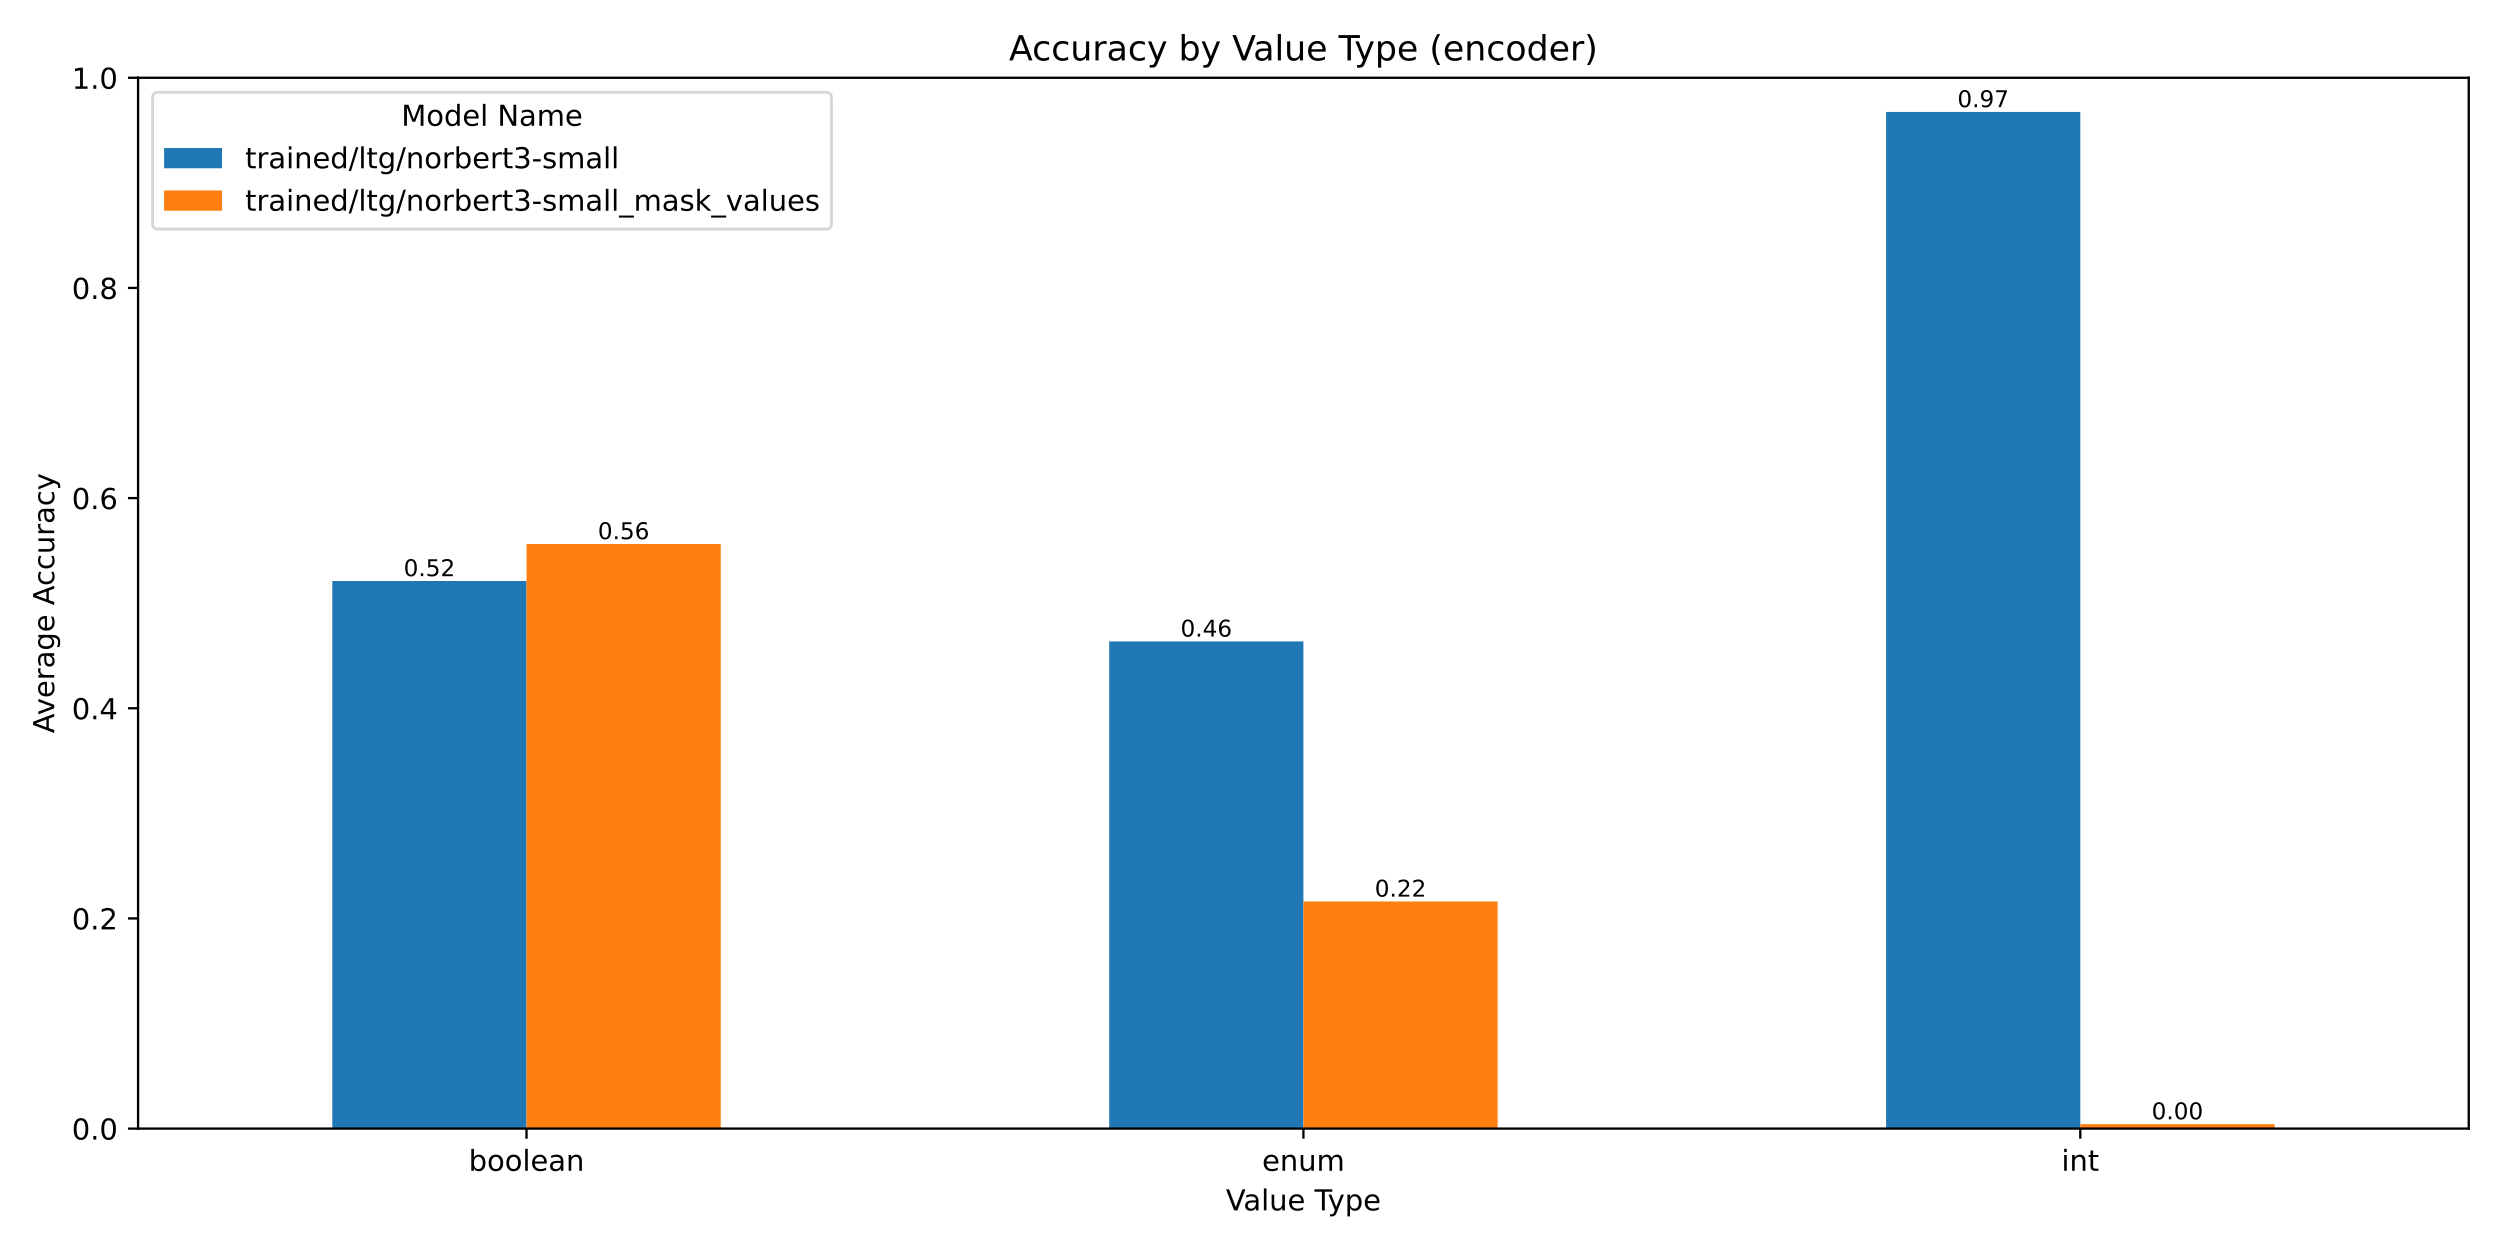
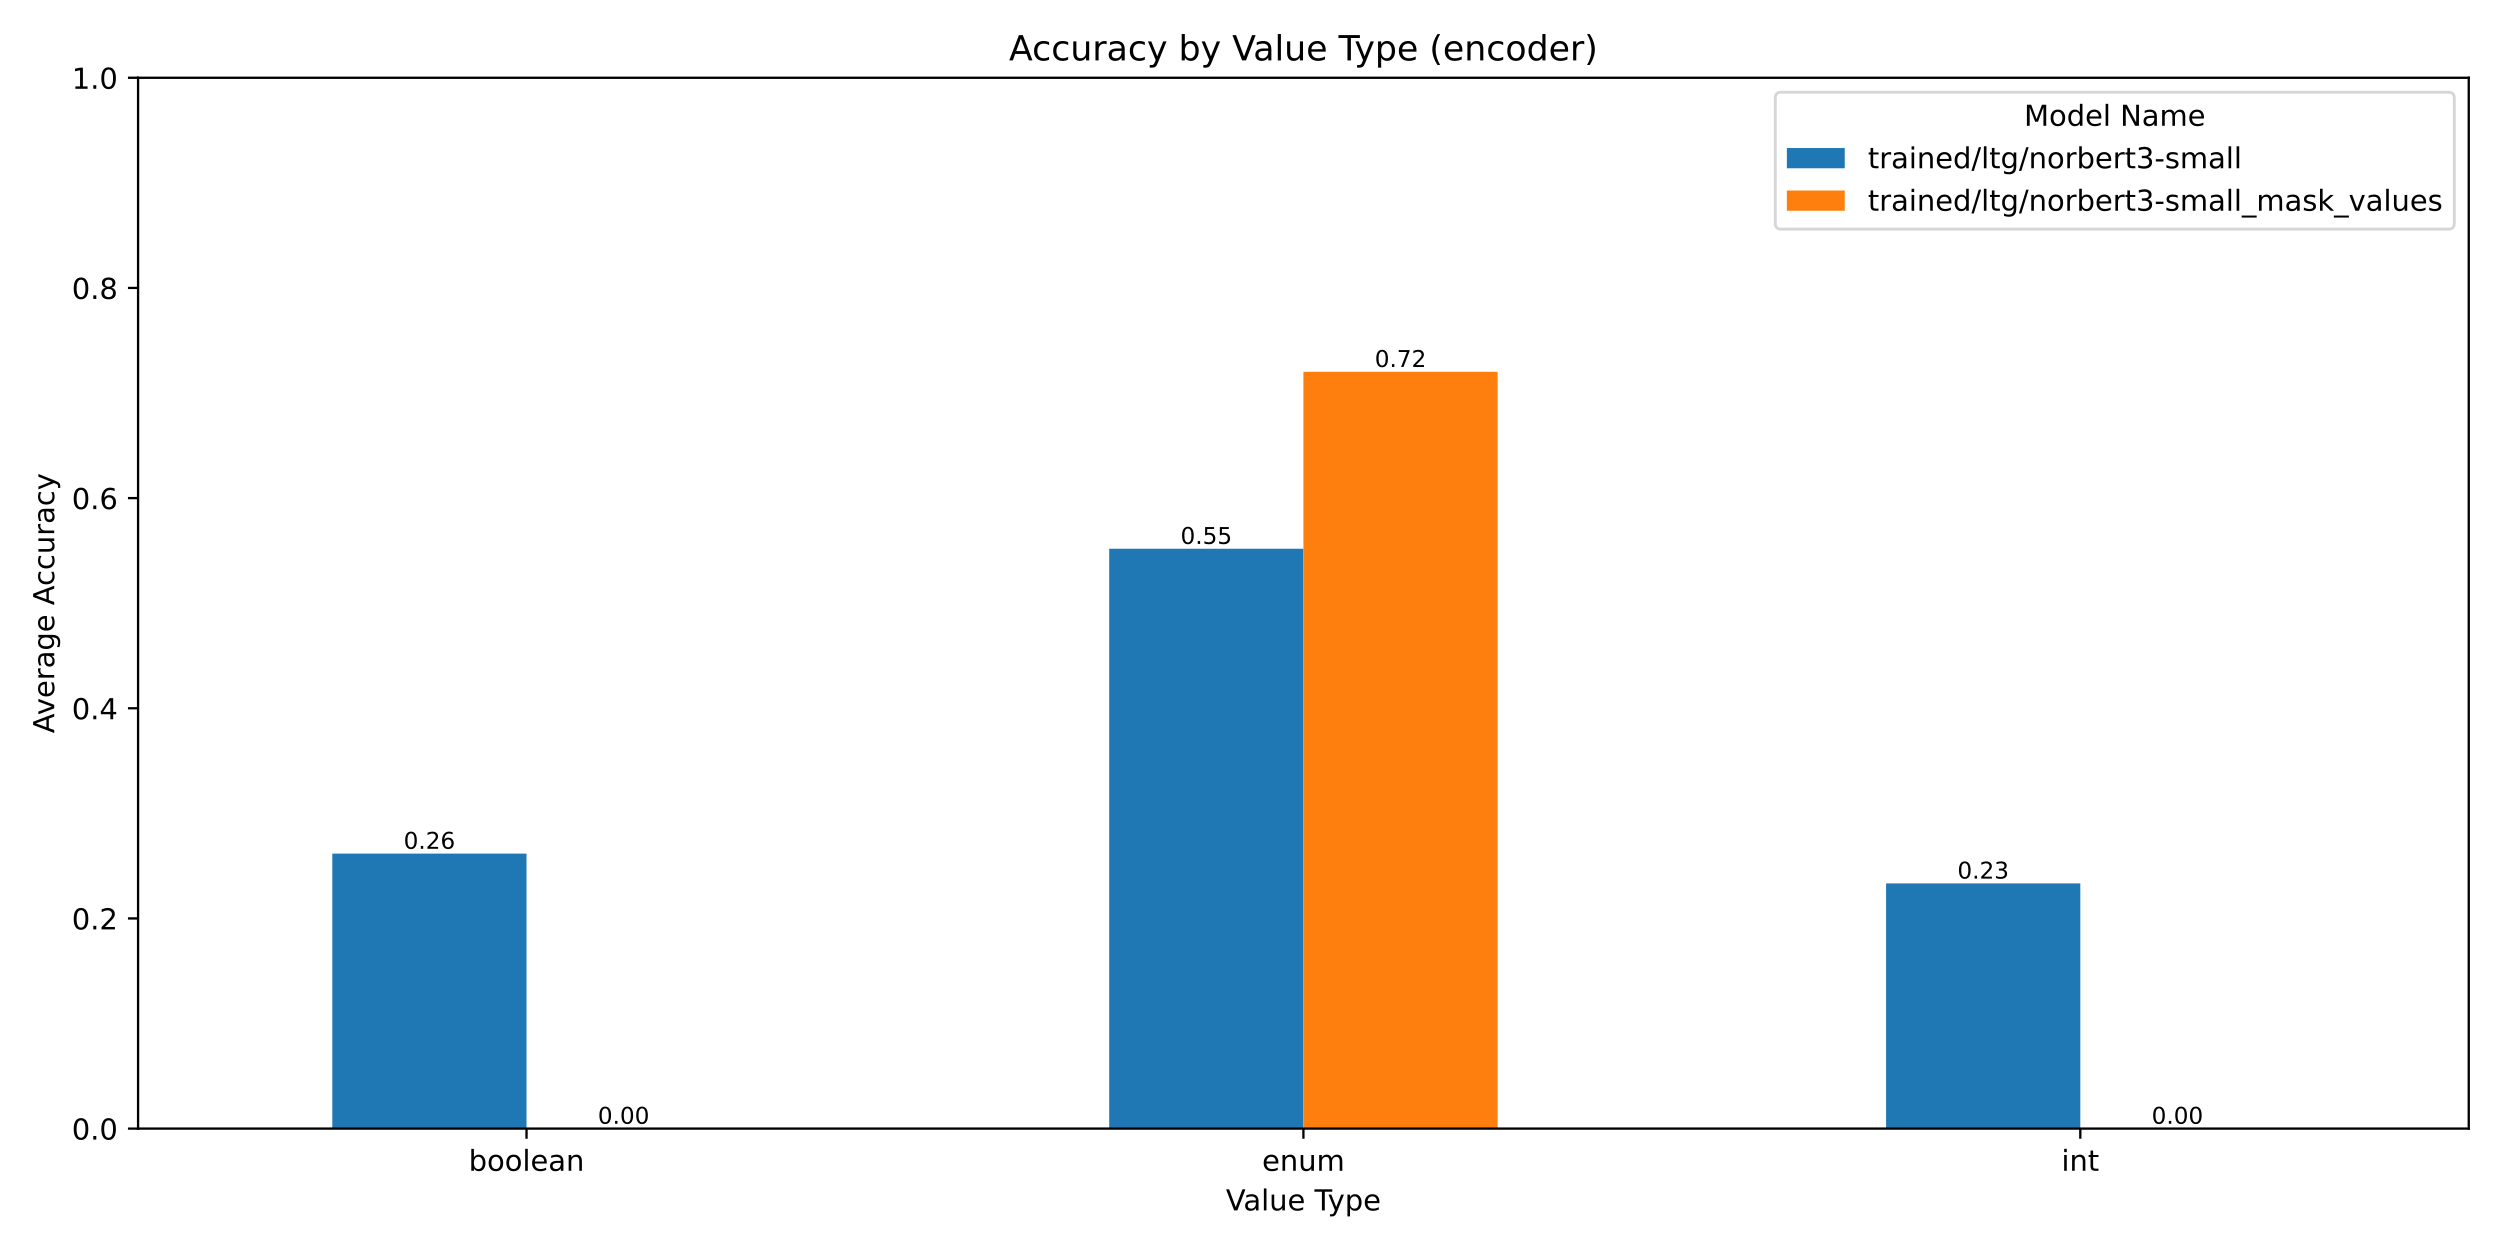
<svg xmlns="http://www.w3.org/2000/svg" xmlns:xlink="http://www.w3.org/1999/xlink" width="864pt" height="432pt" viewBox="0 0 864 432" version="1.1">
  <defs>
    <style type="text/css">*{stroke-linejoin: round; stroke-linecap: butt}</style>
  </defs>
  <g id="figure_1">
    <g id="patch_1">
      <path d="M 0 432  L 864 432  L 864 0  L 0 0  z " style="fill: #ffffff" />
    </g>
    <g id="axes_1">
      <g id="patch_2">
        <path d="M 47.72 390.04  L 853.2 390.04  L 853.2 26.88  L 47.72 26.88  z " style="fill: #ffffff" />
      </g>
      <g id="patch_3">
-         <path d="M 114.843 390.04  L 181.967 390.04  L 181.967 200.788  L 114.843 200.788  z " clip-path="url(#pbab0c82027)" style="fill: #1f77b4" />
+         <path d="M 114.843 390.04  L 181.967 390.04  L 181.967 295.007  L 114.843 295.007  z " clip-path="url(#pe5cd82164b)" style="fill: #1f77b4" />
      </g>
      <g id="patch_4">
-         <path d="M 383.337 390.04  L 450.46 390.04  L 450.46 221.675  L 383.337 221.675  z " clip-path="url(#pbab0c82027)" style="fill: #1f77b4" />
+         <path d="M 383.337 390.04  L 450.46 390.04  L 450.46 189.643  L 383.337 189.643  z " clip-path="url(#pe5cd82164b)" style="fill: #1f77b4" />
      </g>
      <g id="patch_5">
-         <path d="M 651.83 390.04  L 718.953 390.04  L 718.953 38.694  L 651.83 38.694  z " clip-path="url(#pbab0c82027)" style="fill: #1f77b4" />
+         <path d="M 651.83 390.04  L 718.953 390.04  L 718.953 305.303  L 651.83 305.303  z " clip-path="url(#pe5cd82164b)" style="fill: #1f77b4" />
      </g>
      <g id="patch_6">
-         <path d="M 181.967 390.04  L 249.09 390.04  L 249.09 188  L 181.967 188  z " clip-path="url(#pbab0c82027)" style="fill: #ff7f0e" />
+         <path d="M 181.967 390.04  L 249.09 390.04  L 249.09 390.04  L 181.967 390.04  z " clip-path="url(#pe5cd82164b)" style="fill: #ff7f0e" />
      </g>
      <g id="patch_7">
-         <path d="M 450.46 390.04  L 517.583 390.04  L 517.583 311.54  L 450.46 311.54  z " clip-path="url(#pbab0c82027)" style="fill: #ff7f0e" />
+         <path d="M 450.46 390.04  L 517.583 390.04  L 517.583 128.49  L 450.46 128.49  z " clip-path="url(#pe5cd82164b)" style="fill: #ff7f0e" />
      </g>
      <g id="patch_8">
-         <path d="M 718.953 390.04  L 786.077 390.04  L 786.077 388.499  L 718.953 388.499  z " clip-path="url(#pbab0c82027)" style="fill: #ff7f0e" />
+         <path d="M 718.953 390.04  L 786.077 390.04  L 786.077 390.04  L 718.953 390.04  z " clip-path="url(#pe5cd82164b)" style="fill: #ff7f0e" />
      </g>
      <g id="matplotlib.axis_1">
        <g id="xtick_1">
          <g id="line2d_1">
            <defs>
-               <path id="m42a4f0bc5a" d="M 0 0  L 0 3.5  " style="stroke: #000000; stroke-width: 0.8" />
-             </defs>
-             <g>
-               <use xlink:href="#m42a4f0bc5a" x="181.967" y="390.04" style="stroke: #000000; stroke-width: 0.8" />
+               <path id="m3bd54f5a04" d="M 0 0  L 0 3.5  " style="stroke: #000000; stroke-width: 0.8" />
+             </defs>
+             <g>
+               <use xlink:href="#m3bd54f5a04" x="181.967" y="390.04" style="stroke: #000000; stroke-width: 0.8" />
            </g>
          </g>
          <g id="text_1">
            <g transform="translate(161.9753 404.6384) scale(0.1 -0.1)">
              <defs>
                <path id="DejaVuSans-62" d="M 3116 1747  Q 3116 2381 2855 2742  Q 2594 3103 2138 3103  Q 1681 3103 1420 2742  Q 1159 2381 1159 1747  Q 1159 1113 1420 752  Q 1681 391 2138 391  Q 2594 391 2855 752  Q 3116 1113 3116 1747  z M 1159 2969  Q 1341 3281 1617 3432  Q 1894 3584 2278 3584  Q 2916 3584 3314 3078  Q 3713 2572 3713 1747  Q 3713 922 3314 415  Q 2916 -91 2278 -91  Q 1894 -91 1617 61  Q 1341 213 1159 525  L 1159 0  L 581 0  L 581 4863  L 1159 4863  L 1159 2969  z " transform="scale(0.015625)" />
                <path id="DejaVuSans-6f" d="M 1959 3097  Q 1497 3097 1228 2736  Q 959 2375 959 1747  Q 959 1119 1226 758  Q 1494 397 1959 397  Q 2419 397 2687 759  Q 2956 1122 2956 1747  Q 2956 2369 2687 2733  Q 2419 3097 1959 3097  z M 1959 3584  Q 2709 3584 3137 3096  Q 3566 2609 3566 1747  Q 3566 888 3137 398  Q 2709 -91 1959 -91  Q 1206 -91 779 398  Q 353 888 353 1747  Q 353 2609 779 3096  Q 1206 3584 1959 3584  z " transform="scale(0.015625)" />
                <path id="DejaVuSans-6c" d="M 603 4863  L 1178 4863  L 1178 0  L 603 0  L 603 4863  z " transform="scale(0.015625)" />
                <path id="DejaVuSans-65" d="M 3597 1894  L 3597 1613  L 953 1613  Q 991 1019 1311 708  Q 1631 397 2203 397  Q 2534 397 2845 478  Q 3156 559 3463 722  L 3463 178  Q 3153 47 2828 -22  Q 2503 -91 2169 -91  Q 1331 -91 842 396  Q 353 884 353 1716  Q 353 2575 817 3079  Q 1281 3584 2069 3584  Q 2775 3584 3186 3129  Q 3597 2675 3597 1894  z M 3022 2063  Q 3016 2534 2758 2815  Q 2500 3097 2075 3097  Q 1594 3097 1305 2825  Q 1016 2553 972 2059  L 3022 2063  z " transform="scale(0.015625)" />
                <path id="DejaVuSans-61" d="M 2194 1759  Q 1497 1759 1228 1600  Q 959 1441 959 1056  Q 959 750 1161 570  Q 1363 391 1709 391  Q 2188 391 2477 730  Q 2766 1069 2766 1631  L 2766 1759  L 2194 1759  z M 3341 1997  L 3341 0  L 2766 0  L 2766 531  Q 2569 213 2275 61  Q 1981 -91 1556 -91  Q 1019 -91 701 211  Q 384 513 384 1019  Q 384 1609 779 1909  Q 1175 2209 1959 2209  L 2766 2209  L 2766 2266  Q 2766 2663 2505 2880  Q 2244 3097 1772 3097  Q 1472 3097 1187 3025  Q 903 2953 641 2809  L 641 3341  Q 956 3463 1253 3523  Q 1550 3584 1831 3584  Q 2591 3584 2966 3190  Q 3341 2797 3341 1997  z " transform="scale(0.015625)" />
                <path id="DejaVuSans-6e" d="M 3513 2113  L 3513 0  L 2938 0  L 2938 2094  Q 2938 2591 2744 2837  Q 2550 3084 2163 3084  Q 1697 3084 1428 2787  Q 1159 2491 1159 1978  L 1159 0  L 581 0  L 581 3500  L 1159 3500  L 1159 2956  Q 1366 3272 1645 3428  Q 1925 3584 2291 3584  Q 2894 3584 3203 3211  Q 3513 2838 3513 2113  z " transform="scale(0.015625)" />
              </defs>
              <use xlink:href="#DejaVuSans-62" />
              <use xlink:href="#DejaVuSans-6f" transform="translate(63.47656 0)" />
              <use xlink:href="#DejaVuSans-6f" transform="translate(124.6582 0)" />
              <use xlink:href="#DejaVuSans-6c" transform="translate(185.8398 0)" />
              <use xlink:href="#DejaVuSans-65" transform="translate(213.623 0)" />
              <use xlink:href="#DejaVuSans-61" transform="translate(275.1465 0)" />
              <use xlink:href="#DejaVuSans-6e" transform="translate(336.4258 0)" />
            </g>
          </g>
        </g>
        <g id="xtick_2">
          <g id="line2d_2">
            <g>
-               <use xlink:href="#m42a4f0bc5a" x="450.46" y="390.04" style="stroke: #000000; stroke-width: 0.8" />
+               <use xlink:href="#m3bd54f5a04" x="450.46" y="390.04" style="stroke: #000000; stroke-width: 0.8" />
            </g>
          </g>
          <g id="text_2">
            <g transform="translate(436.1756 404.6384) scale(0.1 -0.1)">
              <defs>
                <path id="DejaVuSans-75" d="M 544 1381  L 544 3500  L 1119 3500  L 1119 1403  Q 1119 906 1312 657  Q 1506 409 1894 409  Q 2359 409 2629 706  Q 2900 1003 2900 1516  L 2900 3500  L 3475 3500  L 3475 0  L 2900 0  L 2900 538  Q 2691 219 2414 64  Q 2138 -91 1772 -91  Q 1169 -91 856 284  Q 544 659 544 1381  z M 1991 3584  L 1991 3584  z " transform="scale(0.015625)" />
                <path id="DejaVuSans-6d" d="M 3328 2828  Q 3544 3216 3844 3400  Q 4144 3584 4550 3584  Q 5097 3584 5394 3201  Q 5691 2819 5691 2113  L 5691 0  L 5113 0  L 5113 2094  Q 5113 2597 4934 2840  Q 4756 3084 4391 3084  Q 3944 3084 3684 2787  Q 3425 2491 3425 1978  L 3425 0  L 2847 0  L 2847 2094  Q 2847 2600 2669 2842  Q 2491 3084 2119 3084  Q 1678 3084 1418 2786  Q 1159 2488 1159 1978  L 1159 0  L 581 0  L 581 3500  L 1159 3500  L 1159 2956  Q 1356 3278 1631 3431  Q 1906 3584 2284 3584  Q 2666 3584 2933 3390  Q 3200 3197 3328 2828  z " transform="scale(0.015625)" />
              </defs>
              <use xlink:href="#DejaVuSans-65" />
              <use xlink:href="#DejaVuSans-6e" transform="translate(61.52344 0)" />
              <use xlink:href="#DejaVuSans-75" transform="translate(124.9023 0)" />
              <use xlink:href="#DejaVuSans-6d" transform="translate(188.2812 0)" />
            </g>
          </g>
        </g>
        <g id="xtick_3">
          <g id="line2d_3">
            <g>
-               <use xlink:href="#m42a4f0bc5a" x="718.953" y="390.04" style="stroke: #000000; stroke-width: 0.8" />
+               <use xlink:href="#m3bd54f5a04" x="718.953" y="390.04" style="stroke: #000000; stroke-width: 0.8" />
            </g>
          </g>
          <g id="text_3">
            <g transform="translate(712.4354 404.6384) scale(0.1 -0.1)">
              <defs>
                <path id="DejaVuSans-69" d="M 603 3500  L 1178 3500  L 1178 0  L 603 0  L 603 3500  z M 603 4863  L 1178 4863  L 1178 4134  L 603 4134  L 603 4863  z " transform="scale(0.015625)" />
                <path id="DejaVuSans-74" d="M 1172 4494  L 1172 3500  L 2356 3500  L 2356 3053  L 1172 3053  L 1172 1153  Q 1172 725 1289 603  Q 1406 481 1766 481  L 2356 481  L 2356 0  L 1766 0  Q 1100 0 847 248  Q 594 497 594 1153  L 594 3053  L 172 3053  L 172 3500  L 594 3500  L 594 4494  L 1172 4494  z " transform="scale(0.015625)" />
              </defs>
              <use xlink:href="#DejaVuSans-69" />
              <use xlink:href="#DejaVuSans-6e" transform="translate(27.7832 0)" />
              <use xlink:href="#DejaVuSans-74" transform="translate(91.16211 0)" />
            </g>
          </g>
        </g>
        <g id="text_4">
          <g transform="translate(423.6569 418.3166) scale(0.1 -0.1)">
            <defs>
              <path id="DejaVuSans-56" d="M 1831 0  L 50 4666  L 709 4666  L 2188 738  L 3669 4666  L 4325 4666  L 2547 0  L 1831 0  z " transform="scale(0.015625)" />
              <path id="DejaVuSans-20" transform="scale(0.015625)" />
              <path id="DejaVuSans-54" d="M -19 4666  L 3928 4666  L 3928 4134  L 2272 4134  L 2272 0  L 1638 0  L 1638 4134  L -19 4134  L -19 4666  z " transform="scale(0.015625)" />
              <path id="DejaVuSans-79" d="M 2059 -325  Q 1816 -950 1584 -1140  Q 1353 -1331 966 -1331  L 506 -1331  L 506 -850  L 844 -850  Q 1081 -850 1212 -737  Q 1344 -625 1503 -206  L 1606 56  L 191 3500  L 800 3500  L 1894 763  L 2988 3500  L 3597 3500  L 2059 -325  z " transform="scale(0.015625)" />
              <path id="DejaVuSans-70" d="M 1159 525  L 1159 -1331  L 581 -1331  L 581 3500  L 1159 3500  L 1159 2969  Q 1341 3281 1617 3432  Q 1894 3584 2278 3584  Q 2916 3584 3314 3078  Q 3713 2572 3713 1747  Q 3713 922 3314 415  Q 2916 -91 2278 -91  Q 1894 -91 1617 61  Q 1341 213 1159 525  z M 3116 1747  Q 3116 2381 2855 2742  Q 2594 3103 2138 3103  Q 1681 3103 1420 2742  Q 1159 2381 1159 1747  Q 1159 1113 1420 752  Q 1681 391 2138 391  Q 2594 391 2855 752  Q 3116 1113 3116 1747  z " transform="scale(0.015625)" />
            </defs>
            <use xlink:href="#DejaVuSans-56" />
            <use xlink:href="#DejaVuSans-61" transform="translate(60.6582 0)" />
            <use xlink:href="#DejaVuSans-6c" transform="translate(121.9375 0)" />
            <use xlink:href="#DejaVuSans-75" transform="translate(149.7207 0)" />
            <use xlink:href="#DejaVuSans-65" transform="translate(213.0996 0)" />
            <use xlink:href="#DejaVuSans-20" transform="translate(274.623 0)" />
            <use xlink:href="#DejaVuSans-54" transform="translate(306.4102 0)" />
            <use xlink:href="#DejaVuSans-79" transform="translate(351.8691 0)" />
            <use xlink:href="#DejaVuSans-70" transform="translate(411.0488 0)" />
            <use xlink:href="#DejaVuSans-65" transform="translate(474.5254 0)" />
          </g>
        </g>
      </g>
      <g id="matplotlib.axis_2">
        <g id="ytick_1">
          <g id="line2d_4">
            <defs>
-               <path id="mfae950275f" d="M 0 0  L -3.5 0  " style="stroke: #000000; stroke-width: 0.8" />
-             </defs>
-             <g>
-               <use xlink:href="#mfae950275f" x="47.72" y="390.04" style="stroke: #000000; stroke-width: 0.8" />
+               <path id="mac459e8e67" d="M 0 0  L -3.5 0  " style="stroke: #000000; stroke-width: 0.8" />
+             </defs>
+             <g>
+               <use xlink:href="#mac459e8e67" x="47.72" y="390.04" style="stroke: #000000; stroke-width: 0.8" />
            </g>
          </g>
          <g id="text_5">
            <g transform="translate(24.81687 393.8392) scale(0.1 -0.1)">
              <defs>
                <path id="DejaVuSans-30" d="M 2034 4250  Q 1547 4250 1301 3770  Q 1056 3291 1056 2328  Q 1056 1369 1301 889  Q 1547 409 2034 409  Q 2525 409 2770 889  Q 3016 1369 3016 2328  Q 3016 3291 2770 3770  Q 2525 4250 2034 4250  z M 2034 4750  Q 2819 4750 3233 4129  Q 3647 3509 3647 2328  Q 3647 1150 3233 529  Q 2819 -91 2034 -91  Q 1250 -91 836 529  Q 422 1150 422 2328  Q 422 3509 836 4129  Q 1250 4750 2034 4750  z " transform="scale(0.015625)" />
                <path id="DejaVuSans-2e" d="M 684 794  L 1344 794  L 1344 0  L 684 0  L 684 794  z " transform="scale(0.015625)" />
              </defs>
              <use xlink:href="#DejaVuSans-30" />
              <use xlink:href="#DejaVuSans-2e" transform="translate(63.62305 0)" />
              <use xlink:href="#DejaVuSans-30" transform="translate(95.41016 0)" />
            </g>
          </g>
        </g>
        <g id="ytick_2">
          <g id="line2d_5">
            <g>
-               <use xlink:href="#mfae950275f" x="47.72" y="317.408" style="stroke: #000000; stroke-width: 0.8" />
+               <use xlink:href="#mac459e8e67" x="47.72" y="317.408" style="stroke: #000000; stroke-width: 0.8" />
            </g>
          </g>
          <g id="text_6">
            <g transform="translate(24.81687 321.2072) scale(0.1 -0.1)">
              <defs>
                <path id="DejaVuSans-32" d="M 1228 531  L 3431 531  L 3431 0  L 469 0  L 469 531  Q 828 903 1448 1529  Q 2069 2156 2228 2338  Q 2531 2678 2651 2914  Q 2772 3150 2772 3378  Q 2772 3750 2511 3984  Q 2250 4219 1831 4219  Q 1534 4219 1204 4116  Q 875 4013 500 3803  L 500 4441  Q 881 4594 1212 4672  Q 1544 4750 1819 4750  Q 2544 4750 2975 4387  Q 3406 4025 3406 3419  Q 3406 3131 3298 2873  Q 3191 2616 2906 2266  Q 2828 2175 2409 1742  Q 1991 1309 1228 531  z " transform="scale(0.015625)" />
              </defs>
              <use xlink:href="#DejaVuSans-30" />
              <use xlink:href="#DejaVuSans-2e" transform="translate(63.62305 0)" />
              <use xlink:href="#DejaVuSans-32" transform="translate(95.41016 0)" />
            </g>
          </g>
        </g>
        <g id="ytick_3">
          <g id="line2d_6">
            <g>
-               <use xlink:href="#mfae950275f" x="47.72" y="244.776" style="stroke: #000000; stroke-width: 0.8" />
+               <use xlink:href="#mac459e8e67" x="47.72" y="244.776" style="stroke: #000000; stroke-width: 0.8" />
            </g>
          </g>
          <g id="text_7">
            <g transform="translate(24.81687 248.5752) scale(0.1 -0.1)">
              <defs>
                <path id="DejaVuSans-34" d="M 2419 4116  L 825 1625  L 2419 1625  L 2419 4116  z M 2253 4666  L 3047 4666  L 3047 1625  L 3713 1625  L 3713 1100  L 3047 1100  L 3047 0  L 2419 0  L 2419 1100  L 313 1100  L 313 1709  L 2253 4666  z " transform="scale(0.015625)" />
              </defs>
              <use xlink:href="#DejaVuSans-30" />
              <use xlink:href="#DejaVuSans-2e" transform="translate(63.62305 0)" />
              <use xlink:href="#DejaVuSans-34" transform="translate(95.41016 0)" />
            </g>
          </g>
        </g>
        <g id="ytick_4">
          <g id="line2d_7">
            <g>
-               <use xlink:href="#mfae950275f" x="47.72" y="172.144" style="stroke: #000000; stroke-width: 0.8" />
+               <use xlink:href="#mac459e8e67" x="47.72" y="172.144" style="stroke: #000000; stroke-width: 0.8" />
            </g>
          </g>
          <g id="text_8">
            <g transform="translate(24.81687 175.9432) scale(0.1 -0.1)">
              <defs>
                <path id="DejaVuSans-36" d="M 2113 2584  Q 1688 2584 1439 2293  Q 1191 2003 1191 1497  Q 1191 994 1439 701  Q 1688 409 2113 409  Q 2538 409 2786 701  Q 3034 994 3034 1497  Q 3034 2003 2786 2293  Q 2538 2584 2113 2584  z M 3366 4563  L 3366 3988  Q 3128 4100 2886 4159  Q 2644 4219 2406 4219  Q 1781 4219 1451 3797  Q 1122 3375 1075 2522  Q 1259 2794 1537 2939  Q 1816 3084 2150 3084  Q 2853 3084 3261 2657  Q 3669 2231 3669 1497  Q 3669 778 3244 343  Q 2819 -91 2113 -91  Q 1303 -91 875 529  Q 447 1150 447 2328  Q 447 3434 972 4092  Q 1497 4750 2381 4750  Q 2619 4750 2861 4703  Q 3103 4656 3366 4563  z " transform="scale(0.015625)" />
              </defs>
              <use xlink:href="#DejaVuSans-30" />
              <use xlink:href="#DejaVuSans-2e" transform="translate(63.62305 0)" />
              <use xlink:href="#DejaVuSans-36" transform="translate(95.41016 0)" />
            </g>
          </g>
        </g>
        <g id="ytick_5">
          <g id="line2d_8">
            <g>
-               <use xlink:href="#mfae950275f" x="47.72" y="99.512" style="stroke: #000000; stroke-width: 0.8" />
+               <use xlink:href="#mac459e8e67" x="47.72" y="99.512" style="stroke: #000000; stroke-width: 0.8" />
            </g>
          </g>
          <g id="text_9">
            <g transform="translate(24.81687 103.3112) scale(0.1 -0.1)">
              <defs>
                <path id="DejaVuSans-38" d="M 2034 2216  Q 1584 2216 1326 1975  Q 1069 1734 1069 1313  Q 1069 891 1326 650  Q 1584 409 2034 409  Q 2484 409 2743 651  Q 3003 894 3003 1313  Q 3003 1734 2745 1975  Q 2488 2216 2034 2216  z M 1403 2484  Q 997 2584 770 2862  Q 544 3141 544 3541  Q 544 4100 942 4425  Q 1341 4750 2034 4750  Q 2731 4750 3128 4425  Q 3525 4100 3525 3541  Q 3525 3141 3298 2862  Q 3072 2584 2669 2484  Q 3125 2378 3379 2068  Q 3634 1759 3634 1313  Q 3634 634 3220 271  Q 2806 -91 2034 -91  Q 1263 -91 848 271  Q 434 634 434 1313  Q 434 1759 690 2068  Q 947 2378 1403 2484  z M 1172 3481  Q 1172 3119 1398 2916  Q 1625 2713 2034 2713  Q 2441 2713 2670 2916  Q 2900 3119 2900 3481  Q 2900 3844 2670 4047  Q 2441 4250 2034 4250  Q 1625 4250 1398 4047  Q 1172 3844 1172 3481  z " transform="scale(0.015625)" />
              </defs>
              <use xlink:href="#DejaVuSans-30" />
              <use xlink:href="#DejaVuSans-2e" transform="translate(63.62305 0)" />
              <use xlink:href="#DejaVuSans-38" transform="translate(95.41016 0)" />
            </g>
          </g>
        </g>
        <g id="ytick_6">
          <g id="line2d_9">
            <g>
-               <use xlink:href="#mfae950275f" x="47.72" y="26.88" style="stroke: #000000; stroke-width: 0.8" />
+               <use xlink:href="#mac459e8e67" x="47.72" y="26.88" style="stroke: #000000; stroke-width: 0.8" />
            </g>
          </g>
          <g id="text_10">
            <g transform="translate(24.81687 30.67922) scale(0.1 -0.1)">
              <defs>
                <path id="DejaVuSans-31" d="M 794 531  L 1825 531  L 1825 4091  L 703 3866  L 703 4441  L 1819 4666  L 2450 4666  L 2450 531  L 3481 531  L 3481 0  L 794 0  L 794 531  z " transform="scale(0.015625)" />
              </defs>
              <use xlink:href="#DejaVuSans-31" />
              <use xlink:href="#DejaVuSans-2e" transform="translate(63.62305 0)" />
              <use xlink:href="#DejaVuSans-30" transform="translate(95.41016 0)" />
            </g>
          </g>
        </g>
        <g id="text_11">
          <g transform="translate(18.73719 253.41) rotate(-90) scale(0.1 -0.1)">
            <defs>
              <path id="DejaVuSans-41" d="M 2188 4044  L 1331 1722  L 3047 1722  L 2188 4044  z M 1831 4666  L 2547 4666  L 4325 0  L 3669 0  L 3244 1197  L 1141 1197  L 716 0  L 50 0  L 1831 4666  z " transform="scale(0.015625)" />
              <path id="DejaVuSans-76" d="M 191 3500  L 800 3500  L 1894 563  L 2988 3500  L 3597 3500  L 2284 0  L 1503 0  L 191 3500  z " transform="scale(0.015625)" />
              <path id="DejaVuSans-72" d="M 2631 2963  Q 2534 3019 2420 3045  Q 2306 3072 2169 3072  Q 1681 3072 1420 2755  Q 1159 2438 1159 1844  L 1159 0  L 581 0  L 581 3500  L 1159 3500  L 1159 2956  Q 1341 3275 1631 3429  Q 1922 3584 2338 3584  Q 2397 3584 2469 3576  Q 2541 3569 2628 3553  L 2631 2963  z " transform="scale(0.015625)" />
              <path id="DejaVuSans-67" d="M 2906 1791  Q 2906 2416 2648 2759  Q 2391 3103 1925 3103  Q 1463 3103 1205 2759  Q 947 2416 947 1791  Q 947 1169 1205 825  Q 1463 481 1925 481  Q 2391 481 2648 825  Q 2906 1169 2906 1791  z M 3481 434  Q 3481 -459 3084 -895  Q 2688 -1331 1869 -1331  Q 1566 -1331 1297 -1286  Q 1028 -1241 775 -1147  L 775 -588  Q 1028 -725 1275 -790  Q 1522 -856 1778 -856  Q 2344 -856 2625 -561  Q 2906 -266 2906 331  L 2906 616  Q 2728 306 2450 153  Q 2172 0 1784 0  Q 1141 0 747 490  Q 353 981 353 1791  Q 353 2603 747 3093  Q 1141 3584 1784 3584  Q 2172 3584 2450 3431  Q 2728 3278 2906 2969  L 2906 3500  L 3481 3500  L 3481 434  z " transform="scale(0.015625)" />
              <path id="DejaVuSans-63" d="M 3122 3366  L 3122 2828  Q 2878 2963 2633 3030  Q 2388 3097 2138 3097  Q 1578 3097 1268 2742  Q 959 2388 959 1747  Q 959 1106 1268 751  Q 1578 397 2138 397  Q 2388 397 2633 464  Q 2878 531 3122 666  L 3122 134  Q 2881 22 2623 -34  Q 2366 -91 2075 -91  Q 1284 -91 818 406  Q 353 903 353 1747  Q 353 2603 823 3093  Q 1294 3584 2113 3584  Q 2378 3584 2631 3529  Q 2884 3475 3122 3366  z " transform="scale(0.015625)" />
            </defs>
            <use xlink:href="#DejaVuSans-41" />
            <use xlink:href="#DejaVuSans-76" transform="translate(62.5332 0)" />
            <use xlink:href="#DejaVuSans-65" transform="translate(121.7129 0)" />
            <use xlink:href="#DejaVuSans-72" transform="translate(183.2363 0)" />
            <use xlink:href="#DejaVuSans-61" transform="translate(224.3496 0)" />
            <use xlink:href="#DejaVuSans-67" transform="translate(285.6289 0)" />
            <use xlink:href="#DejaVuSans-65" transform="translate(349.1055 0)" />
            <use xlink:href="#DejaVuSans-20" transform="translate(410.6289 0)" />
            <use xlink:href="#DejaVuSans-41" transform="translate(442.416 0)" />
            <use xlink:href="#DejaVuSans-63" transform="translate(509.0742 0)" />
            <use xlink:href="#DejaVuSans-63" transform="translate(564.0547 0)" />
            <use xlink:href="#DejaVuSans-75" transform="translate(619.0352 0)" />
            <use xlink:href="#DejaVuSans-72" transform="translate(682.4141 0)" />
            <use xlink:href="#DejaVuSans-61" transform="translate(723.5273 0)" />
            <use xlink:href="#DejaVuSans-63" transform="translate(784.8066 0)" />
            <use xlink:href="#DejaVuSans-79" transform="translate(839.7871 0)" />
          </g>
        </g>
      </g>
      <g id="patch_9">
        <path d="M 47.72 390.04  L 47.72 26.88  " style="fill: none; stroke: #000000; stroke-width: 0.8; stroke-linejoin: miter; stroke-linecap: square" />
      </g>
      <g id="patch_10">
        <path d="M 853.2 390.04  L 853.2 26.88  " style="fill: none; stroke: #000000; stroke-width: 0.8; stroke-linejoin: miter; stroke-linecap: square" />
      </g>
      <g id="patch_11">
        <path d="M 47.72 390.04  L 853.2 390.04  " style="fill: none; stroke: #000000; stroke-width: 0.8; stroke-linejoin: miter; stroke-linecap: square" />
      </g>
      <g id="patch_12">
        <path d="M 47.72 26.88  L 853.2 26.88  " style="fill: none; stroke: #000000; stroke-width: 0.8; stroke-linejoin: miter; stroke-linecap: square" />
      </g>
      <g id="text_12">
-         <g transform="translate(139.4988 199.1239) scale(0.08 -0.08)">
+         <g transform="translate(139.4988 293.3437) scale(0.08 -0.08)">
+           <use xlink:href="#DejaVuSans-30" />
+           <use xlink:href="#DejaVuSans-2e" transform="translate(63.62305 0)" />
+           <use xlink:href="#DejaVuSans-32" transform="translate(95.41016 0)" />
+           <use xlink:href="#DejaVuSans-36" transform="translate(159.0332 0)" />
+         </g>
+       </g>
+       <g id="text_13">
+         <g transform="translate(407.9921 187.9797) scale(0.08 -0.08)">
          <defs>
            <path id="DejaVuSans-35" d="M 691 4666  L 3169 4666  L 3169 4134  L 1269 4134  L 1269 2991  Q 1406 3038 1543 3061  Q 1681 3084 1819 3084  Q 2600 3084 3056 2656  Q 3513 2228 3513 1497  Q 3513 744 3044 326  Q 2575 -91 1722 -91  Q 1428 -91 1123 -41  Q 819 9 494 109  L 494 744  Q 775 591 1075 516  Q 1375 441 1709 441  Q 2250 441 2565 725  Q 2881 1009 2881 1497  Q 2881 1984 2565 2268  Q 2250 2553 1709 2553  Q 1456 2553 1204 2497  Q 953 2441 691 2322  L 691 4666  z " transform="scale(0.015625)" />
          </defs>
          <use xlink:href="#DejaVuSans-30" />
          <use xlink:href="#DejaVuSans-2e" transform="translate(63.62305 0)" />
          <use xlink:href="#DejaVuSans-35" transform="translate(95.41016 0)" />
-           <use xlink:href="#DejaVuSans-32" transform="translate(159.0332 0)" />
-         </g>
-       </g>
-       <g id="text_13">
-         <g transform="translate(407.9921 220.0117) scale(0.08 -0.08)">
-           <use xlink:href="#DejaVuSans-30" />
-           <use xlink:href="#DejaVuSans-2e" transform="translate(63.62305 0)" />
-           <use xlink:href="#DejaVuSans-34" transform="translate(95.41016 0)" />
-           <use xlink:href="#DejaVuSans-36" transform="translate(159.0332 0)" />
+           <use xlink:href="#DejaVuSans-35" transform="translate(159.0332 0)" />
        </g>
      </g>
      <g id="text_14">
-         <g transform="translate(676.4854 37.03051) scale(0.08 -0.08)">
+         <g transform="translate(676.4854 303.6389) scale(0.08 -0.08)">
          <defs>
-             <path id="DejaVuSans-39" d="M 703 97  L 703 672  Q 941 559 1184 500  Q 1428 441 1663 441  Q 2288 441 2617 861  Q 2947 1281 2994 2138  Q 2813 1869 2534 1725  Q 2256 1581 1919 1581  Q 1219 1581 811 2004  Q 403 2428 403 3163  Q 403 3881 828 4315  Q 1253 4750 1959 4750  Q 2769 4750 3195 4129  Q 3622 3509 3622 2328  Q 3622 1225 3098 567  Q 2575 -91 1691 -91  Q 1453 -91 1209 -44  Q 966 3 703 97  z M 1959 2075  Q 2384 2075 2632 2365  Q 2881 2656 2881 3163  Q 2881 3666 2632 3958  Q 2384 4250 1959 4250  Q 1534 4250 1286 3958  Q 1038 3666 1038 3163  Q 1038 2656 1286 2365  Q 1534 2075 1959 2075  z " transform="scale(0.015625)" />
+             <path id="DejaVuSans-33" d="M 2597 2516  Q 3050 2419 3304 2112  Q 3559 1806 3559 1356  Q 3559 666 3084 287  Q 2609 -91 1734 -91  Q 1441 -91 1130 -33  Q 819 25 488 141  L 488 750  Q 750 597 1062 519  Q 1375 441 1716 441  Q 2309 441 2620 675  Q 2931 909 2931 1356  Q 2931 1769 2642 2001  Q 2353 2234 1838 2234  L 1294 2234  L 1294 2753  L 1863 2753  Q 2328 2753 2575 2939  Q 2822 3125 2822 3475  Q 2822 3834 2567 4026  Q 2313 4219 1838 4219  Q 1578 4219 1281 4162  Q 984 4106 628 3988  L 628 4550  Q 988 4650 1302 4700  Q 1616 4750 1894 4750  Q 2613 4750 3031 4423  Q 3450 4097 3450 3541  Q 3450 3153 3228 2886  Q 3006 2619 2597 2516  z " transform="scale(0.015625)" />
+           </defs>
+           <use xlink:href="#DejaVuSans-30" />
+           <use xlink:href="#DejaVuSans-2e" transform="translate(63.62305 0)" />
+           <use xlink:href="#DejaVuSans-32" transform="translate(95.41016 0)" />
+           <use xlink:href="#DejaVuSans-33" transform="translate(159.0332 0)" />
+         </g>
+       </g>
+       <g id="text_15">
+         <g transform="translate(206.6221 388.3763) scale(0.08 -0.08)">
+           <use xlink:href="#DejaVuSans-30" />
+           <use xlink:href="#DejaVuSans-2e" transform="translate(63.62305 0)" />
+           <use xlink:href="#DejaVuSans-30" transform="translate(95.41016 0)" />
+           <use xlink:href="#DejaVuSans-30" transform="translate(159.0332 0)" />
+         </g>
+       </g>
+       <g id="text_16">
+         <g transform="translate(475.1154 126.8258) scale(0.08 -0.08)">
+           <defs>
            <path id="DejaVuSans-37" d="M 525 4666  L 3525 4666  L 3525 4397  L 1831 0  L 1172 0  L 2766 4134  L 525 4134  L 525 4666  z " transform="scale(0.015625)" />
          </defs>
          <use xlink:href="#DejaVuSans-30" />
          <use xlink:href="#DejaVuSans-2e" transform="translate(63.62305 0)" />
-           <use xlink:href="#DejaVuSans-39" transform="translate(95.41016 0)" />
-           <use xlink:href="#DejaVuSans-37" transform="translate(159.0332 0)" />
-         </g>
-       </g>
-       <g id="text_15">
-         <g transform="translate(206.6221 186.3365) scale(0.08 -0.08)">
-           <use xlink:href="#DejaVuSans-30" />
-           <use xlink:href="#DejaVuSans-2e" transform="translate(63.62305 0)" />
-           <use xlink:href="#DejaVuSans-35" transform="translate(95.41016 0)" />
-           <use xlink:href="#DejaVuSans-36" transform="translate(159.0332 0)" />
-         </g>
-       </g>
-       <g id="text_16">
-         <g transform="translate(475.1154 309.8766) scale(0.08 -0.08)">
-           <use xlink:href="#DejaVuSans-30" />
-           <use xlink:href="#DejaVuSans-2e" transform="translate(63.62305 0)" />
-           <use xlink:href="#DejaVuSans-32" transform="translate(95.41016 0)" />
+           <use xlink:href="#DejaVuSans-37" transform="translate(95.41016 0)" />
          <use xlink:href="#DejaVuSans-32" transform="translate(159.0332 0)" />
        </g>
      </g>
      <g id="text_17">
-         <g transform="translate(743.6087 386.8353) scale(0.08 -0.08)">
+         <g transform="translate(743.6087 388.3763) scale(0.08 -0.08)">
          <use xlink:href="#DejaVuSans-30" />
          <use xlink:href="#DejaVuSans-2e" transform="translate(63.62305 0)" />
          <use xlink:href="#DejaVuSans-30" transform="translate(95.41016 0)" />
          <use xlink:href="#DejaVuSans-30" transform="translate(159.0332 0)" />
        </g>
      </g>
      <g id="text_18">
        <g transform="translate(348.7075 20.88) scale(0.12 -0.12)">
          <defs>
            <path id="DejaVuSans-28" d="M 1984 4856  Q 1566 4138 1362 3434  Q 1159 2731 1159 2009  Q 1159 1288 1364 580  Q 1569 -128 1984 -844  L 1484 -844  Q 1016 -109 783 600  Q 550 1309 550 2009  Q 550 2706 781 3412  Q 1013 4119 1484 4856  L 1984 4856  z " transform="scale(0.015625)" />
            <path id="DejaVuSans-64" d="M 2906 2969  L 2906 4863  L 3481 4863  L 3481 0  L 2906 0  L 2906 525  Q 2725 213 2448 61  Q 2172 -91 1784 -91  Q 1150 -91 751 415  Q 353 922 353 1747  Q 353 2572 751 3078  Q 1150 3584 1784 3584  Q 2172 3584 2448 3432  Q 2725 3281 2906 2969  z M 947 1747  Q 947 1113 1208 752  Q 1469 391 1925 391  Q 2381 391 2643 752  Q 2906 1113 2906 1747  Q 2906 2381 2643 2742  Q 2381 3103 1925 3103  Q 1469 3103 1208 2742  Q 947 2381 947 1747  z " transform="scale(0.015625)" />
            <path id="DejaVuSans-29" d="M 513 4856  L 1013 4856  Q 1481 4119 1714 3412  Q 1947 2706 1947 2009  Q 1947 1309 1714 600  Q 1481 -109 1013 -844  L 513 -844  Q 928 -128 1133 580  Q 1338 1288 1338 2009  Q 1338 2731 1133 3434  Q 928 4138 513 4856  z " transform="scale(0.015625)" />
          </defs>
          <use xlink:href="#DejaVuSans-41" />
          <use xlink:href="#DejaVuSans-63" transform="translate(66.6582 0)" />
          <use xlink:href="#DejaVuSans-63" transform="translate(121.6387 0)" />
          <use xlink:href="#DejaVuSans-75" transform="translate(176.6191 0)" />
          <use xlink:href="#DejaVuSans-72" transform="translate(239.998 0)" />
          <use xlink:href="#DejaVuSans-61" transform="translate(281.1113 0)" />
          <use xlink:href="#DejaVuSans-63" transform="translate(342.3906 0)" />
          <use xlink:href="#DejaVuSans-79" transform="translate(397.3711 0)" />
          <use xlink:href="#DejaVuSans-20" transform="translate(456.5508 0)" />
          <use xlink:href="#DejaVuSans-62" transform="translate(488.3379 0)" />
          <use xlink:href="#DejaVuSans-79" transform="translate(551.8145 0)" />
          <use xlink:href="#DejaVuSans-20" transform="translate(610.9941 0)" />
          <use xlink:href="#DejaVuSans-56" transform="translate(642.7812 0)" />
          <use xlink:href="#DejaVuSans-61" transform="translate(703.4395 0)" />
          <use xlink:href="#DejaVuSans-6c" transform="translate(764.7188 0)" />
          <use xlink:href="#DejaVuSans-75" transform="translate(792.502 0)" />
          <use xlink:href="#DejaVuSans-65" transform="translate(855.8809 0)" />
          <use xlink:href="#DejaVuSans-20" transform="translate(917.4043 0)" />
          <use xlink:href="#DejaVuSans-54" transform="translate(949.1914 0)" />
          <use xlink:href="#DejaVuSans-79" transform="translate(994.6504 0)" />
          <use xlink:href="#DejaVuSans-70" transform="translate(1053.83 0)" />
          <use xlink:href="#DejaVuSans-65" transform="translate(1117.307 0)" />
          <use xlink:href="#DejaVuSans-20" transform="translate(1178.83 0)" />
          <use xlink:href="#DejaVuSans-28" transform="translate(1210.617 0)" />
          <use xlink:href="#DejaVuSans-65" transform="translate(1249.631 0)" />
          <use xlink:href="#DejaVuSans-6e" transform="translate(1311.154 0)" />
          <use xlink:href="#DejaVuSans-63" transform="translate(1374.533 0)" />
          <use xlink:href="#DejaVuSans-6f" transform="translate(1429.514 0)" />
          <use xlink:href="#DejaVuSans-64" transform="translate(1490.695 0)" />
          <use xlink:href="#DejaVuSans-65" transform="translate(1554.172 0)" />
          <use xlink:href="#DejaVuSans-72" transform="translate(1615.695 0)" />
          <use xlink:href="#DejaVuSans-29" transform="translate(1656.809 0)" />
        </g>
      </g>
      <g id="legend_1">
        <g id="patch_13">
-           <path d="M 54.72 79.192  L 285.379 79.192  Q 287.379 79.192 287.379 77.192  L 287.379 33.88  Q 287.379 31.88 285.379 31.88  L 54.72 31.88  Q 52.72 31.88 52.72 33.88  L 52.72 77.192  Q 52.72 79.192 54.72 79.192  z " style="fill: #ffffff; opacity: 0.8; stroke: #cccccc; stroke-linejoin: miter" />
+           <path d="M 615.541 79.192  L 846.2 79.192  Q 848.2 79.192 848.2 77.192  L 848.2 33.88  Q 848.2 31.88 846.2 31.88  L 615.541 31.88  Q 613.541 31.88 613.541 33.88  L 613.541 77.192  Q 613.541 79.192 615.541 79.192  z " style="fill: #ffffff; opacity: 0.8; stroke: #cccccc; stroke-linejoin: miter" />
        </g>
        <g id="text_19">
-           <g transform="translate(138.6958 43.47844) scale(0.1 -0.1)">
+           <g transform="translate(699.5164 43.47844) scale(0.1 -0.1)">
            <defs>
              <path id="DejaVuSans-4d" d="M 628 4666  L 1569 4666  L 2759 1491  L 3956 4666  L 4897 4666  L 4897 0  L 4281 0  L 4281 4097  L 3078 897  L 2444 897  L 1241 4097  L 1241 0  L 628 0  L 628 4666  z " transform="scale(0.015625)" />
              <path id="DejaVuSans-4e" d="M 628 4666  L 1478 4666  L 3547 763  L 3547 4666  L 4159 4666  L 4159 0  L 3309 0  L 1241 3903  L 1241 0  L 628 0  L 628 4666  z " transform="scale(0.015625)" />
            </defs>
            <use xlink:href="#DejaVuSans-4d" />
            <use xlink:href="#DejaVuSans-6f" transform="translate(86.2793 0)" />
            <use xlink:href="#DejaVuSans-64" transform="translate(147.4609 0)" />
            <use xlink:href="#DejaVuSans-65" transform="translate(210.9375 0)" />
            <use xlink:href="#DejaVuSans-6c" transform="translate(272.4609 0)" />
            <use xlink:href="#DejaVuSans-20" transform="translate(300.2441 0)" />
            <use xlink:href="#DejaVuSans-4e" transform="translate(332.0312 0)" />
            <use xlink:href="#DejaVuSans-61" transform="translate(406.8359 0)" />
            <use xlink:href="#DejaVuSans-6d" transform="translate(468.1152 0)" />
            <use xlink:href="#DejaVuSans-65" transform="translate(565.5273 0)" />
          </g>
        </g>
        <g id="patch_14">
-           <path d="M 56.72 58.157  L 76.72 58.157  L 76.72 51.157  L 56.72 51.157  z " style="fill: #1f77b4" />
+           <path d="M 617.541 58.157  L 637.541 58.157  L 637.541 51.157  L 617.541 51.157  z " style="fill: #1f77b4" />
        </g>
        <g id="text_20">
-           <g transform="translate(84.72 58.15656) scale(0.1 -0.1)">
+           <g transform="translate(645.5406 58.15656) scale(0.1 -0.1)">
            <defs>
              <path id="DejaVuSans-2f" d="M 1625 4666  L 2156 4666  L 531 -594  L 0 -594  L 1625 4666  z " transform="scale(0.015625)" />
-               <path id="DejaVuSans-33" d="M 2597 2516  Q 3050 2419 3304 2112  Q 3559 1806 3559 1356  Q 3559 666 3084 287  Q 2609 -91 1734 -91  Q 1441 -91 1130 -33  Q 819 25 488 141  L 488 750  Q 750 597 1062 519  Q 1375 441 1716 441  Q 2309 441 2620 675  Q 2931 909 2931 1356  Q 2931 1769 2642 2001  Q 2353 2234 1838 2234  L 1294 2234  L 1294 2753  L 1863 2753  Q 2328 2753 2575 2939  Q 2822 3125 2822 3475  Q 2822 3834 2567 4026  Q 2313 4219 1838 4219  Q 1578 4219 1281 4162  Q 984 4106 628 3988  L 628 4550  Q 988 4650 1302 4700  Q 1616 4750 1894 4750  Q 2613 4750 3031 4423  Q 3450 4097 3450 3541  Q 3450 3153 3228 2886  Q 3006 2619 2597 2516  z " transform="scale(0.015625)" />
              <path id="DejaVuSans-2d" d="M 313 2009  L 1997 2009  L 1997 1497  L 313 1497  L 313 2009  z " transform="scale(0.015625)" />
              <path id="DejaVuSans-73" d="M 2834 3397  L 2834 2853  Q 2591 2978 2328 3040  Q 2066 3103 1784 3103  Q 1356 3103 1142 2972  Q 928 2841 928 2578  Q 928 2378 1081 2264  Q 1234 2150 1697 2047  L 1894 2003  Q 2506 1872 2764 1633  Q 3022 1394 3022 966  Q 3022 478 2636 193  Q 2250 -91 1575 -91  Q 1294 -91 989 -36  Q 684 19 347 128  L 347 722  Q 666 556 975 473  Q 1284 391 1588 391  Q 1994 391 2212 530  Q 2431 669 2431 922  Q 2431 1156 2273 1281  Q 2116 1406 1581 1522  L 1381 1569  Q 847 1681 609 1914  Q 372 2147 372 2553  Q 372 3047 722 3315  Q 1072 3584 1716 3584  Q 2034 3584 2315 3537  Q 2597 3491 2834 3397  z " transform="scale(0.015625)" />
            </defs>
            <use xlink:href="#DejaVuSans-74" />
            <use xlink:href="#DejaVuSans-72" transform="translate(39.20898 0)" />
            <use xlink:href="#DejaVuSans-61" transform="translate(80.32227 0)" />
            <use xlink:href="#DejaVuSans-69" transform="translate(141.6016 0)" />
            <use xlink:href="#DejaVuSans-6e" transform="translate(169.3848 0)" />
            <use xlink:href="#DejaVuSans-65" transform="translate(232.7637 0)" />
            <use xlink:href="#DejaVuSans-64" transform="translate(294.2871 0)" />
            <use xlink:href="#DejaVuSans-2f" transform="translate(357.7637 0)" />
            <use xlink:href="#DejaVuSans-6c" transform="translate(391.4551 0)" />
            <use xlink:href="#DejaVuSans-74" transform="translate(419.2383 0)" />
            <use xlink:href="#DejaVuSans-67" transform="translate(458.4473 0)" />
            <use xlink:href="#DejaVuSans-2f" transform="translate(521.9238 0)" />
            <use xlink:href="#DejaVuSans-6e" transform="translate(555.6152 0)" />
            <use xlink:href="#DejaVuSans-6f" transform="translate(618.9941 0)" />
            <use xlink:href="#DejaVuSans-72" transform="translate(680.1758 0)" />
            <use xlink:href="#DejaVuSans-62" transform="translate(721.2891 0)" />
            <use xlink:href="#DejaVuSans-65" transform="translate(784.7656 0)" />
            <use xlink:href="#DejaVuSans-72" transform="translate(846.2891 0)" />
            <use xlink:href="#DejaVuSans-74" transform="translate(887.4023 0)" />
            <use xlink:href="#DejaVuSans-33" transform="translate(926.6113 0)" />
            <use xlink:href="#DejaVuSans-2d" transform="translate(990.2344 0)" />
            <use xlink:href="#DejaVuSans-73" transform="translate(1026.318 0)" />
            <use xlink:href="#DejaVuSans-6d" transform="translate(1078.418 0)" />
            <use xlink:href="#DejaVuSans-61" transform="translate(1175.83 0)" />
            <use xlink:href="#DejaVuSans-6c" transform="translate(1237.109 0)" />
            <use xlink:href="#DejaVuSans-6c" transform="translate(1264.893 0)" />
          </g>
        </g>
        <g id="patch_15">
-           <path d="M 56.72 72.835  L 76.72 72.835  L 76.72 65.835  L 56.72 65.835  z " style="fill: #ff7f0e" />
+           <path d="M 617.541 72.835  L 637.541 72.835  L 637.541 65.835  L 617.541 65.835  z " style="fill: #ff7f0e" />
        </g>
        <g id="text_21">
-           <g transform="translate(84.72 72.83469) scale(0.1 -0.1)">
+           <g transform="translate(645.5406 72.83469) scale(0.1 -0.1)">
            <defs>
              <path id="DejaVuSans-5f" d="M 3263 -1063  L 3263 -1509  L -63 -1509  L -63 -1063  L 3263 -1063  z " transform="scale(0.015625)" />
              <path id="DejaVuSans-6b" d="M 581 4863  L 1159 4863  L 1159 1991  L 2875 3500  L 3609 3500  L 1753 1863  L 3688 0  L 2938 0  L 1159 1709  L 1159 0  L 581 0  L 581 4863  z " transform="scale(0.015625)" />
            </defs>
            <use xlink:href="#DejaVuSans-74" />
            <use xlink:href="#DejaVuSans-72" transform="translate(39.20898 0)" />
            <use xlink:href="#DejaVuSans-61" transform="translate(80.32227 0)" />
            <use xlink:href="#DejaVuSans-69" transform="translate(141.6016 0)" />
            <use xlink:href="#DejaVuSans-6e" transform="translate(169.3848 0)" />
            <use xlink:href="#DejaVuSans-65" transform="translate(232.7637 0)" />
            <use xlink:href="#DejaVuSans-64" transform="translate(294.2871 0)" />
            <use xlink:href="#DejaVuSans-2f" transform="translate(357.7637 0)" />
            <use xlink:href="#DejaVuSans-6c" transform="translate(391.4551 0)" />
            <use xlink:href="#DejaVuSans-74" transform="translate(419.2383 0)" />
            <use xlink:href="#DejaVuSans-67" transform="translate(458.4473 0)" />
            <use xlink:href="#DejaVuSans-2f" transform="translate(521.9238 0)" />
            <use xlink:href="#DejaVuSans-6e" transform="translate(555.6152 0)" />
            <use xlink:href="#DejaVuSans-6f" transform="translate(618.9941 0)" />
            <use xlink:href="#DejaVuSans-72" transform="translate(680.1758 0)" />
            <use xlink:href="#DejaVuSans-62" transform="translate(721.2891 0)" />
            <use xlink:href="#DejaVuSans-65" transform="translate(784.7656 0)" />
            <use xlink:href="#DejaVuSans-72" transform="translate(846.2891 0)" />
            <use xlink:href="#DejaVuSans-74" transform="translate(887.4023 0)" />
            <use xlink:href="#DejaVuSans-33" transform="translate(926.6113 0)" />
            <use xlink:href="#DejaVuSans-2d" transform="translate(990.2344 0)" />
            <use xlink:href="#DejaVuSans-73" transform="translate(1026.318 0)" />
            <use xlink:href="#DejaVuSans-6d" transform="translate(1078.418 0)" />
            <use xlink:href="#DejaVuSans-61" transform="translate(1175.83 0)" />
            <use xlink:href="#DejaVuSans-6c" transform="translate(1237.109 0)" />
            <use xlink:href="#DejaVuSans-6c" transform="translate(1264.893 0)" />
            <use xlink:href="#DejaVuSans-5f" transform="translate(1292.676 0)" />
            <use xlink:href="#DejaVuSans-6d" transform="translate(1342.676 0)" />
            <use xlink:href="#DejaVuSans-61" transform="translate(1440.088 0)" />
            <use xlink:href="#DejaVuSans-73" transform="translate(1501.367 0)" />
            <use xlink:href="#DejaVuSans-6b" transform="translate(1553.467 0)" />
            <use xlink:href="#DejaVuSans-5f" transform="translate(1611.377 0)" />
            <use xlink:href="#DejaVuSans-76" transform="translate(1661.377 0)" />
            <use xlink:href="#DejaVuSans-61" transform="translate(1720.557 0)" />
            <use xlink:href="#DejaVuSans-6c" transform="translate(1781.836 0)" />
            <use xlink:href="#DejaVuSans-75" transform="translate(1809.619 0)" />
            <use xlink:href="#DejaVuSans-65" transform="translate(1872.998 0)" />
            <use xlink:href="#DejaVuSans-73" transform="translate(1934.521 0)" />
          </g>
        </g>
      </g>
    </g>
  </g>
  <defs>
-     <clipPath id="pbab0c82027">
+     <clipPath id="pe5cd82164b">
      <rect x="47.72" y="26.88" width="805.48" height="363.16" />
    </clipPath>
  </defs>
</svg>
